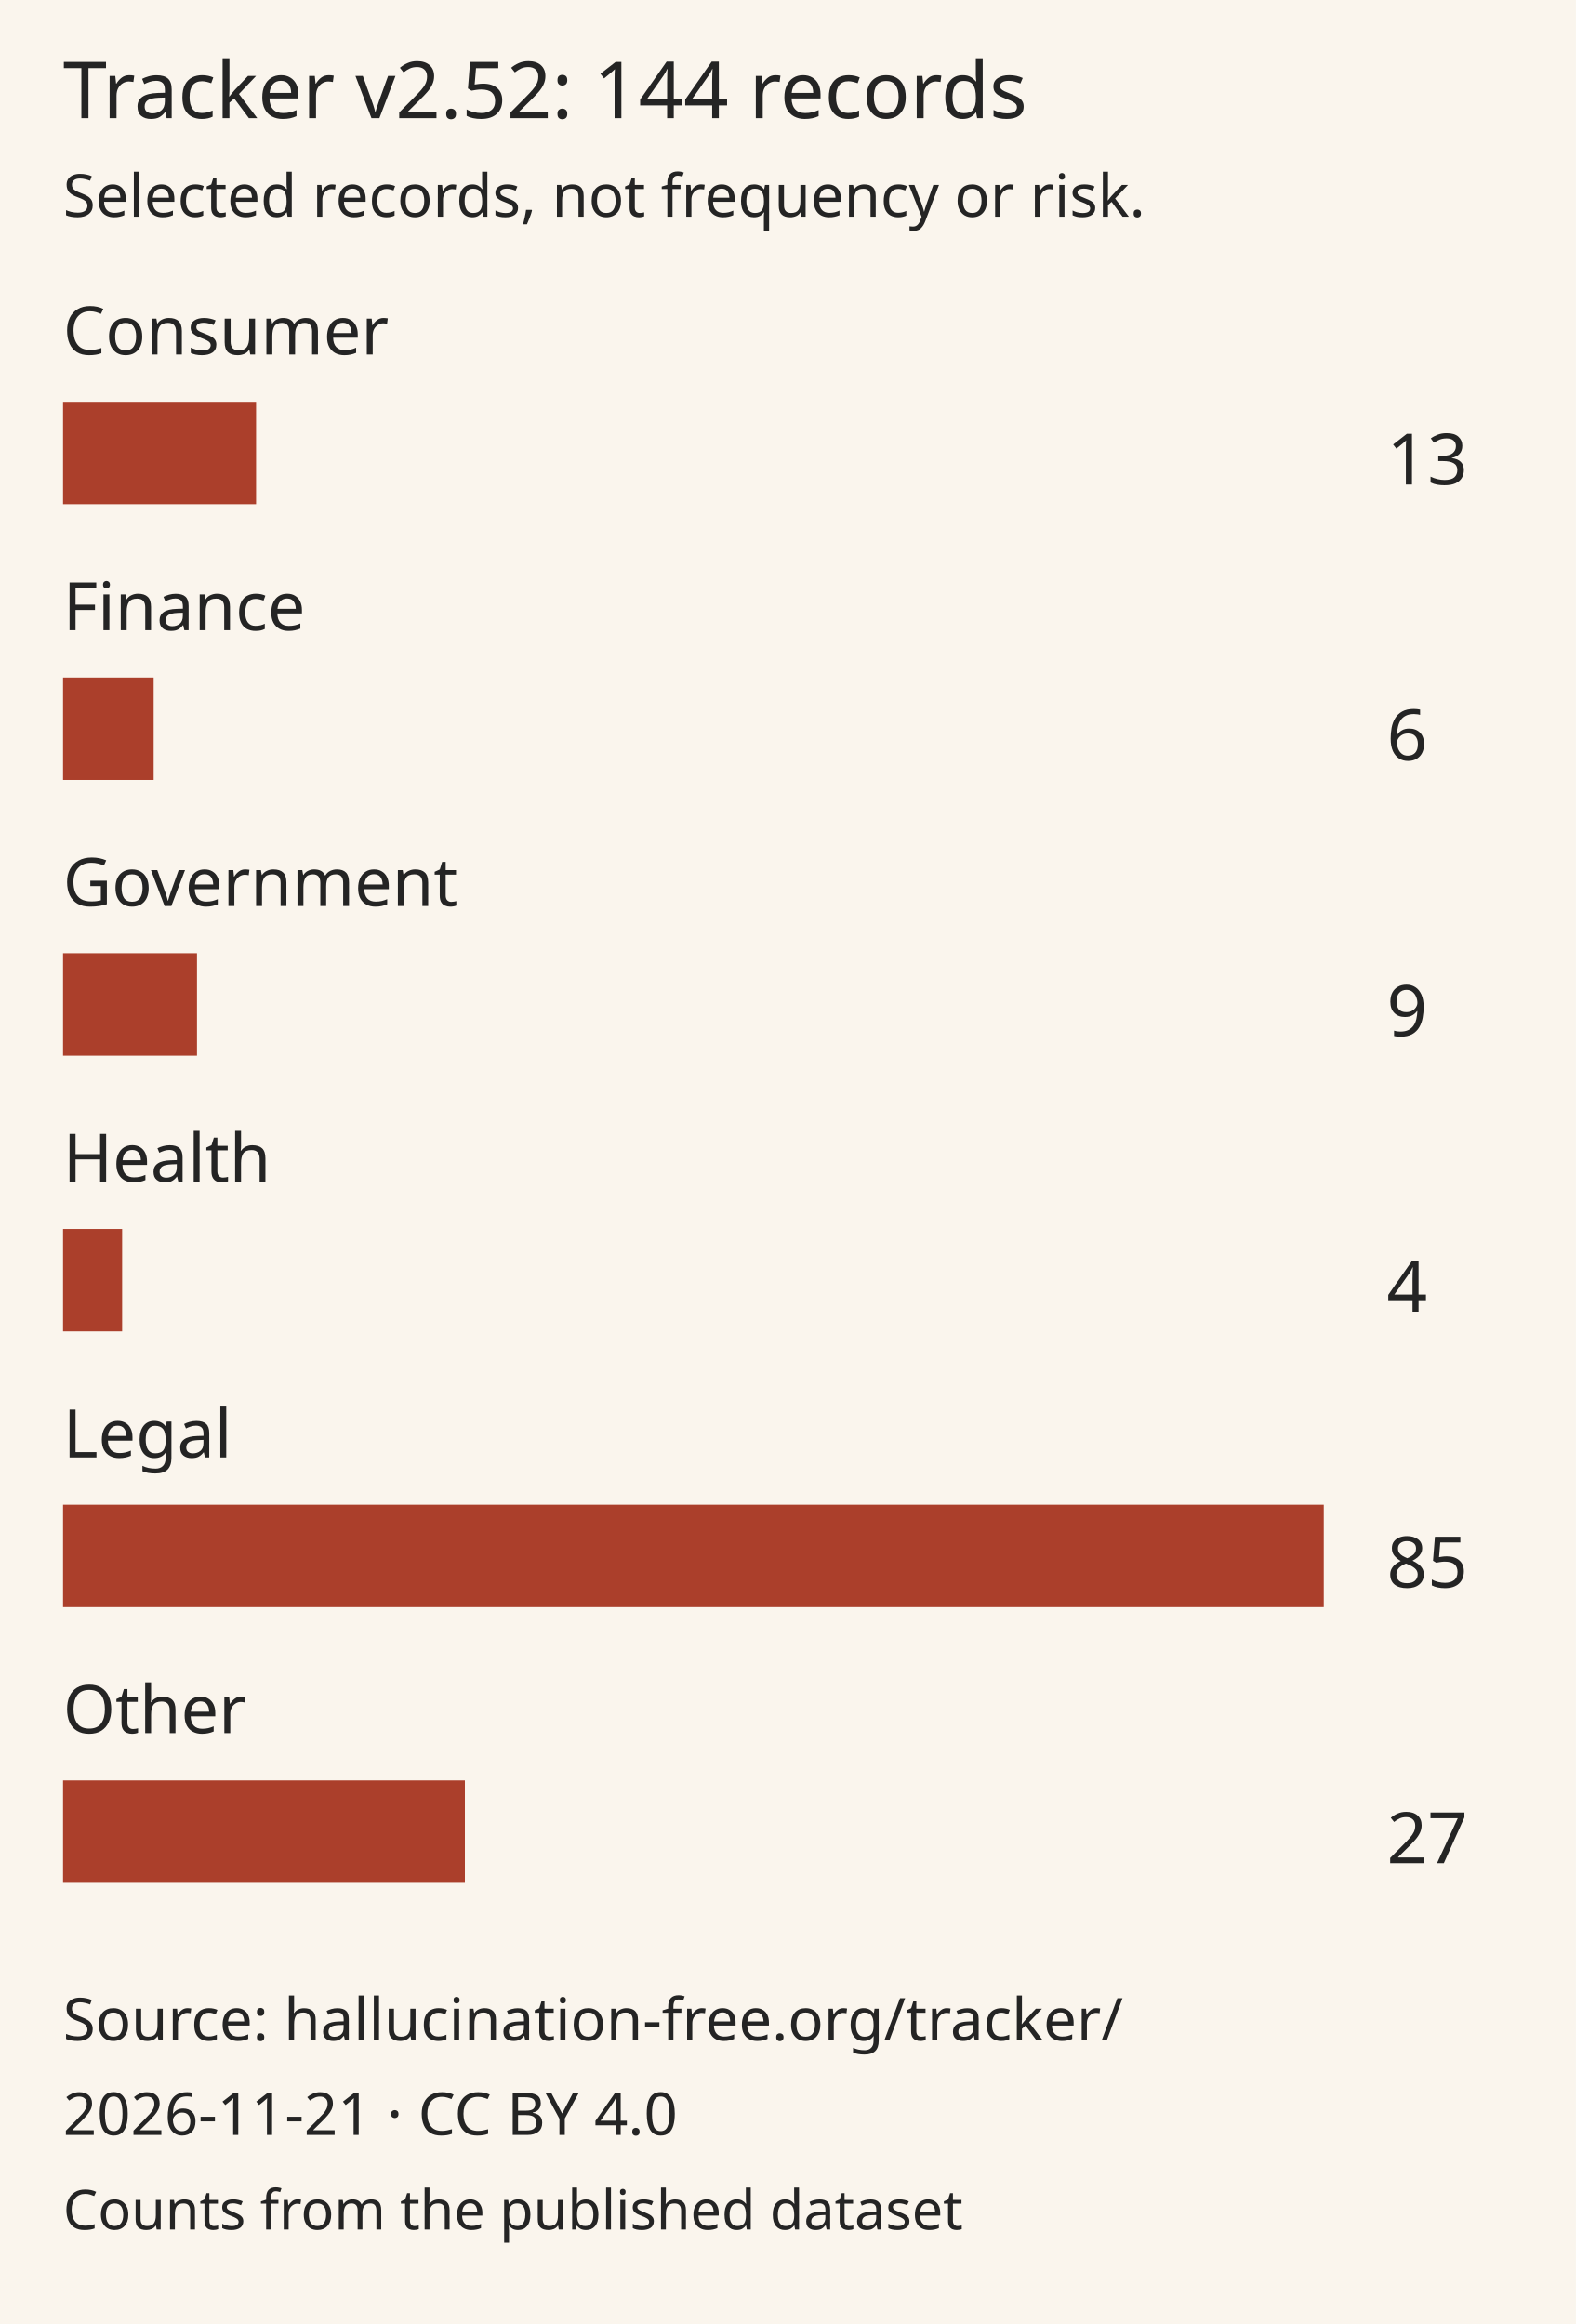
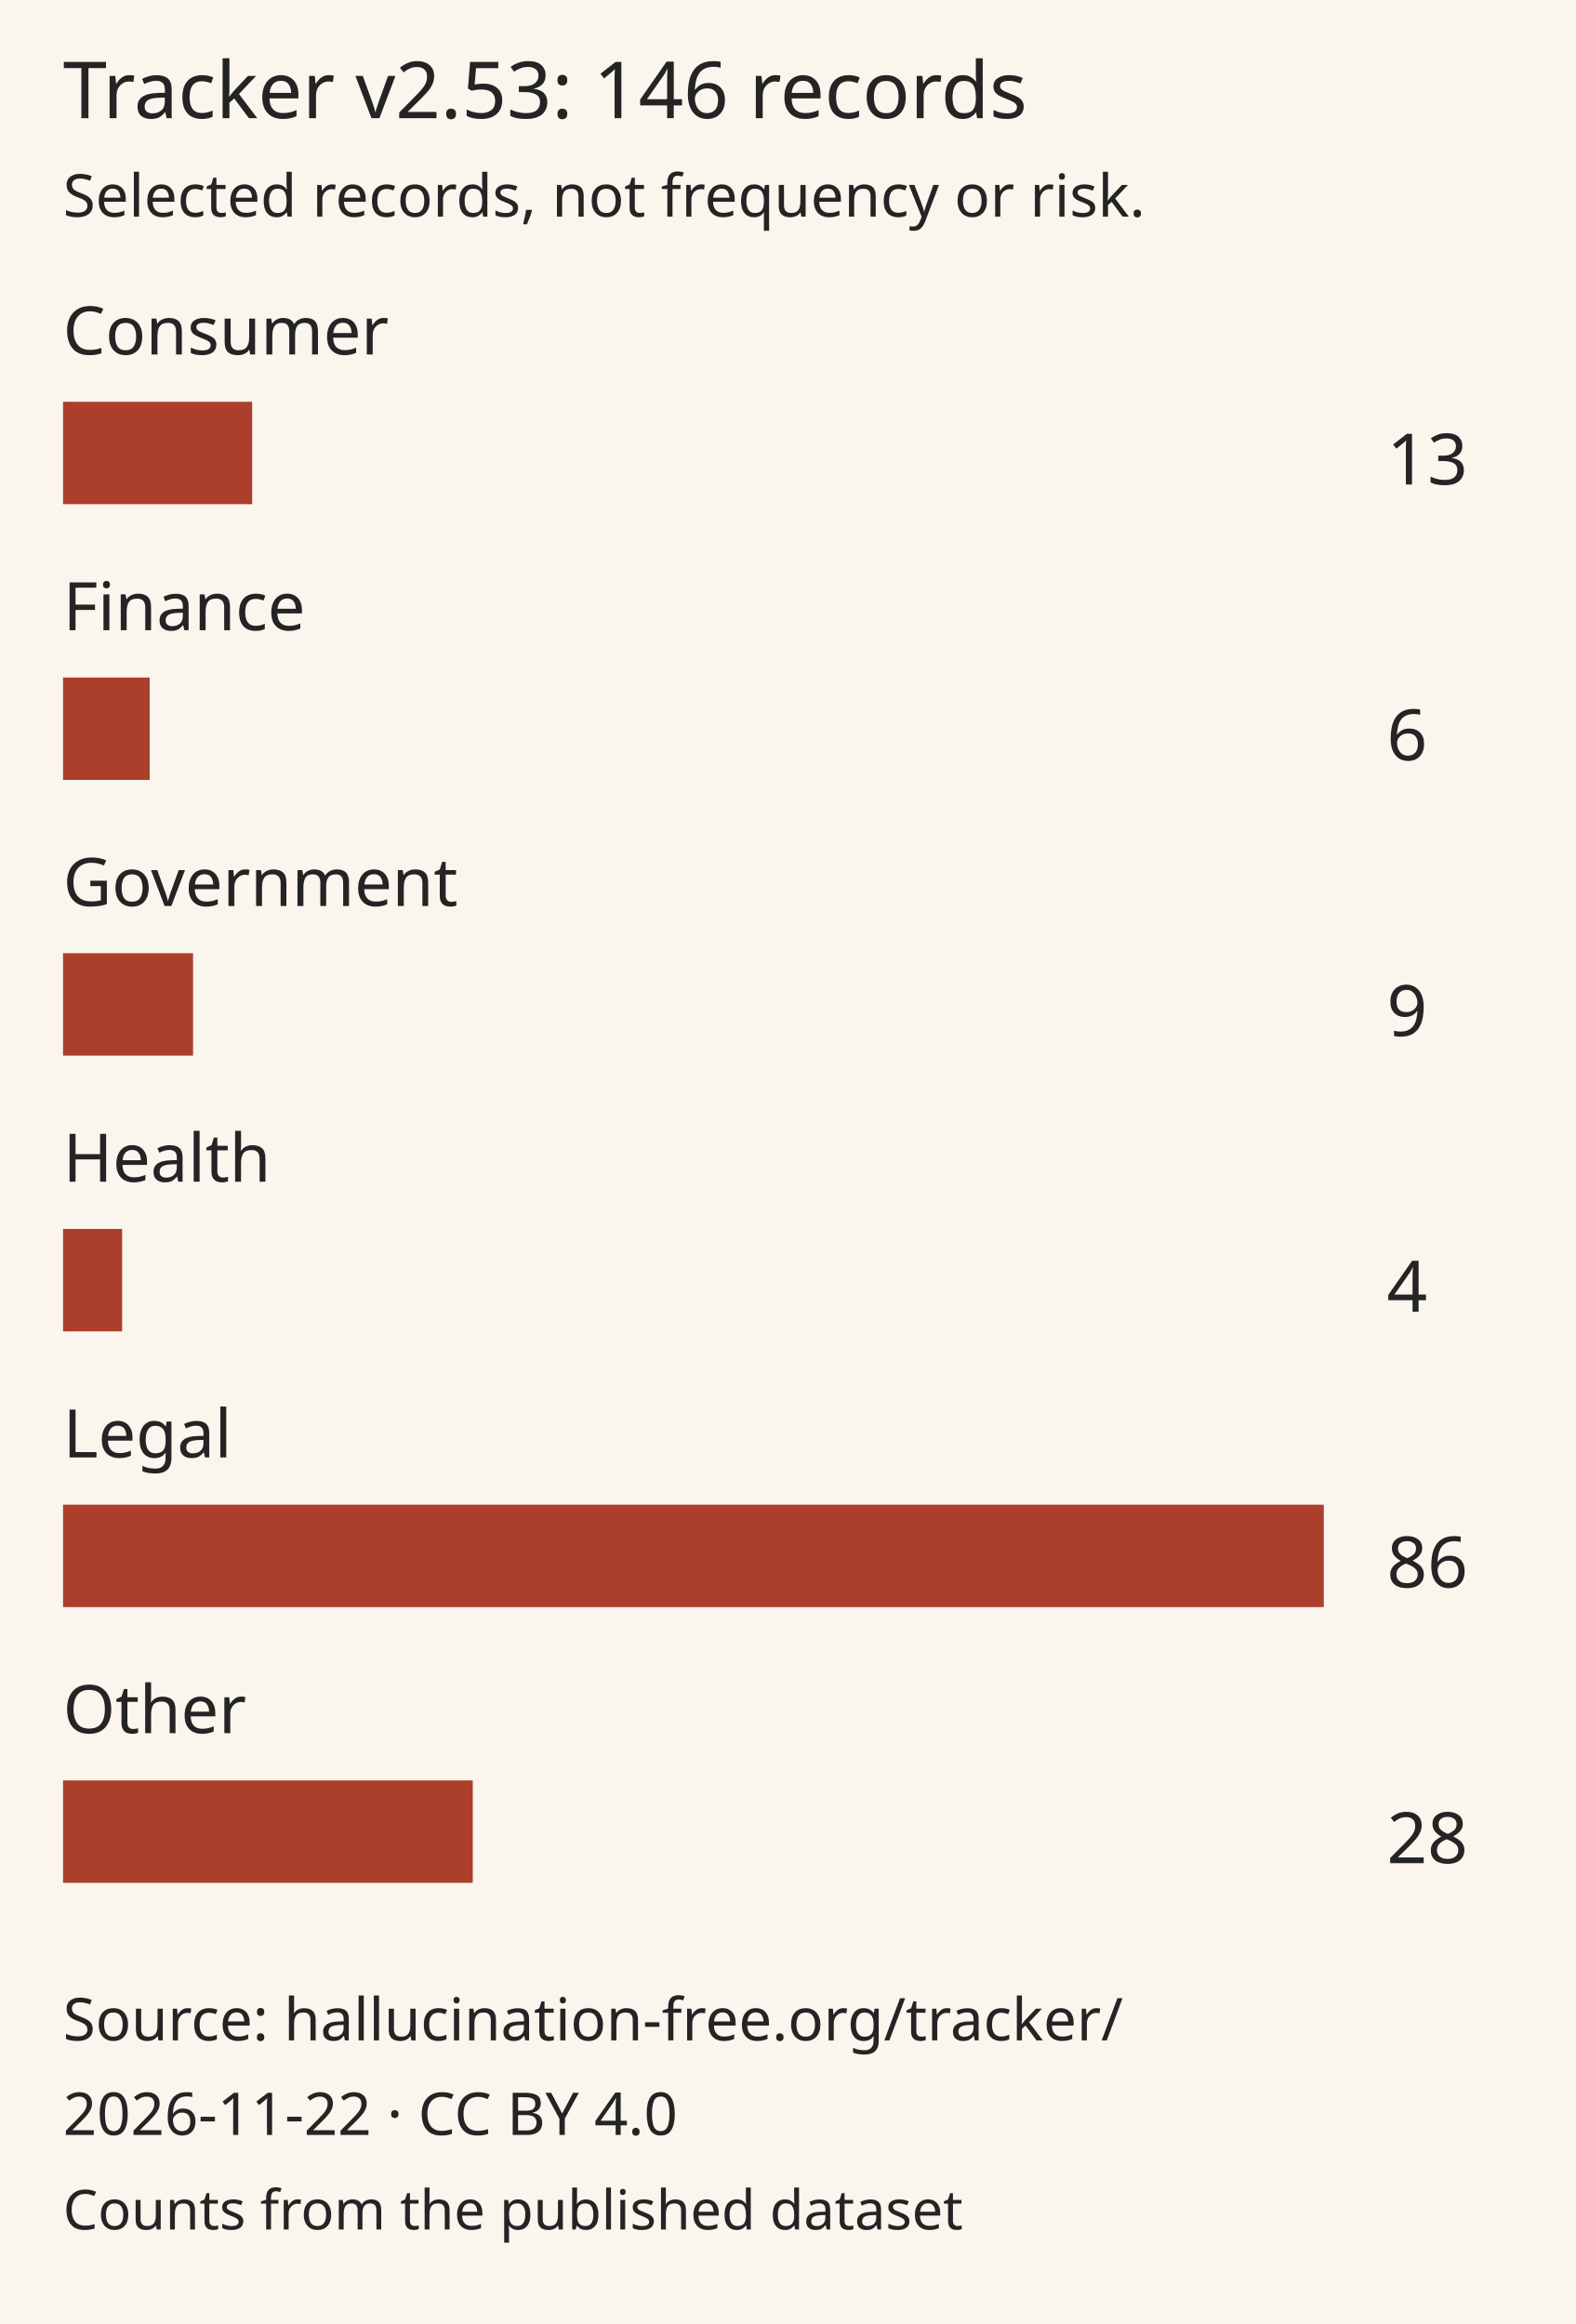
<svg xmlns="http://www.w3.org/2000/svg" viewBox="0 0 400 590">
  <rect width="400" height="590" fill="#faf5ed" />
  <g font-family="sans-serif" fill="#242424">
-     <text x="16" y="30" font-size="20">Tracker v2.52: 144 records</text>
+     <text x="16" y="30" font-size="20">Tracker v2.53: 146 records</text>
    <text x="16" y="55" font-size="15">Selected records, not frequency or risk.</text>
    <text x="16" y="90" font-size="17">Consumer</text>
-     <rect x="16" y="102" width="49" height="26" fill="#ab3f2b" />
+     <rect x="16" y="102" width="48" height="26" fill="#ab3f2b" />
    <text x="352" y="123" font-size="18">13</text>
    <text x="16" y="160" font-size="17">Finance</text>
-     <rect x="16" y="172" width="23" height="26" fill="#ab3f2b" />
+     <rect x="16" y="172" width="22" height="26" fill="#ab3f2b" />
    <text x="352" y="193" font-size="18">6</text>
    <text x="16" y="230" font-size="17">Government</text>
-     <rect x="16" y="242" width="34" height="26" fill="#ab3f2b" />
+     <rect x="16" y="242" width="33" height="26" fill="#ab3f2b" />
    <text x="352" y="263" font-size="18">9</text>
    <text x="16" y="300" font-size="17">Health</text>
    <rect x="16" y="312" width="15" height="26" fill="#ab3f2b" />
    <text x="352" y="333" font-size="18">4</text>
    <text x="16" y="370" font-size="17">Legal</text>
    <rect x="16" y="382" width="320" height="26" fill="#ab3f2b" />
-     <text x="352" y="403" font-size="18">85</text>
+     <text x="352" y="403" font-size="18">86</text>
    <text x="16" y="440" font-size="17">Other</text>
-     <rect x="16" y="452" width="102" height="26" fill="#ab3f2b" />
-     <text x="352" y="473" font-size="18">27</text>
+     <rect x="16" y="452" width="104" height="26" fill="#ab3f2b" />
+     <text x="352" y="473" font-size="18">28</text>
    <text x="16" y="518" font-size="15">Source: hallucination-free.org/tracker/</text>
-     <text x="16" y="542" font-size="15">2026-11-21 · CC BY 4.0</text>
+     <text x="16" y="542" font-size="15">2026-11-22 · CC BY 4.0</text>
    <text x="16" y="566" font-size="14">Counts from the published dataset</text>
  </g>
</svg>
